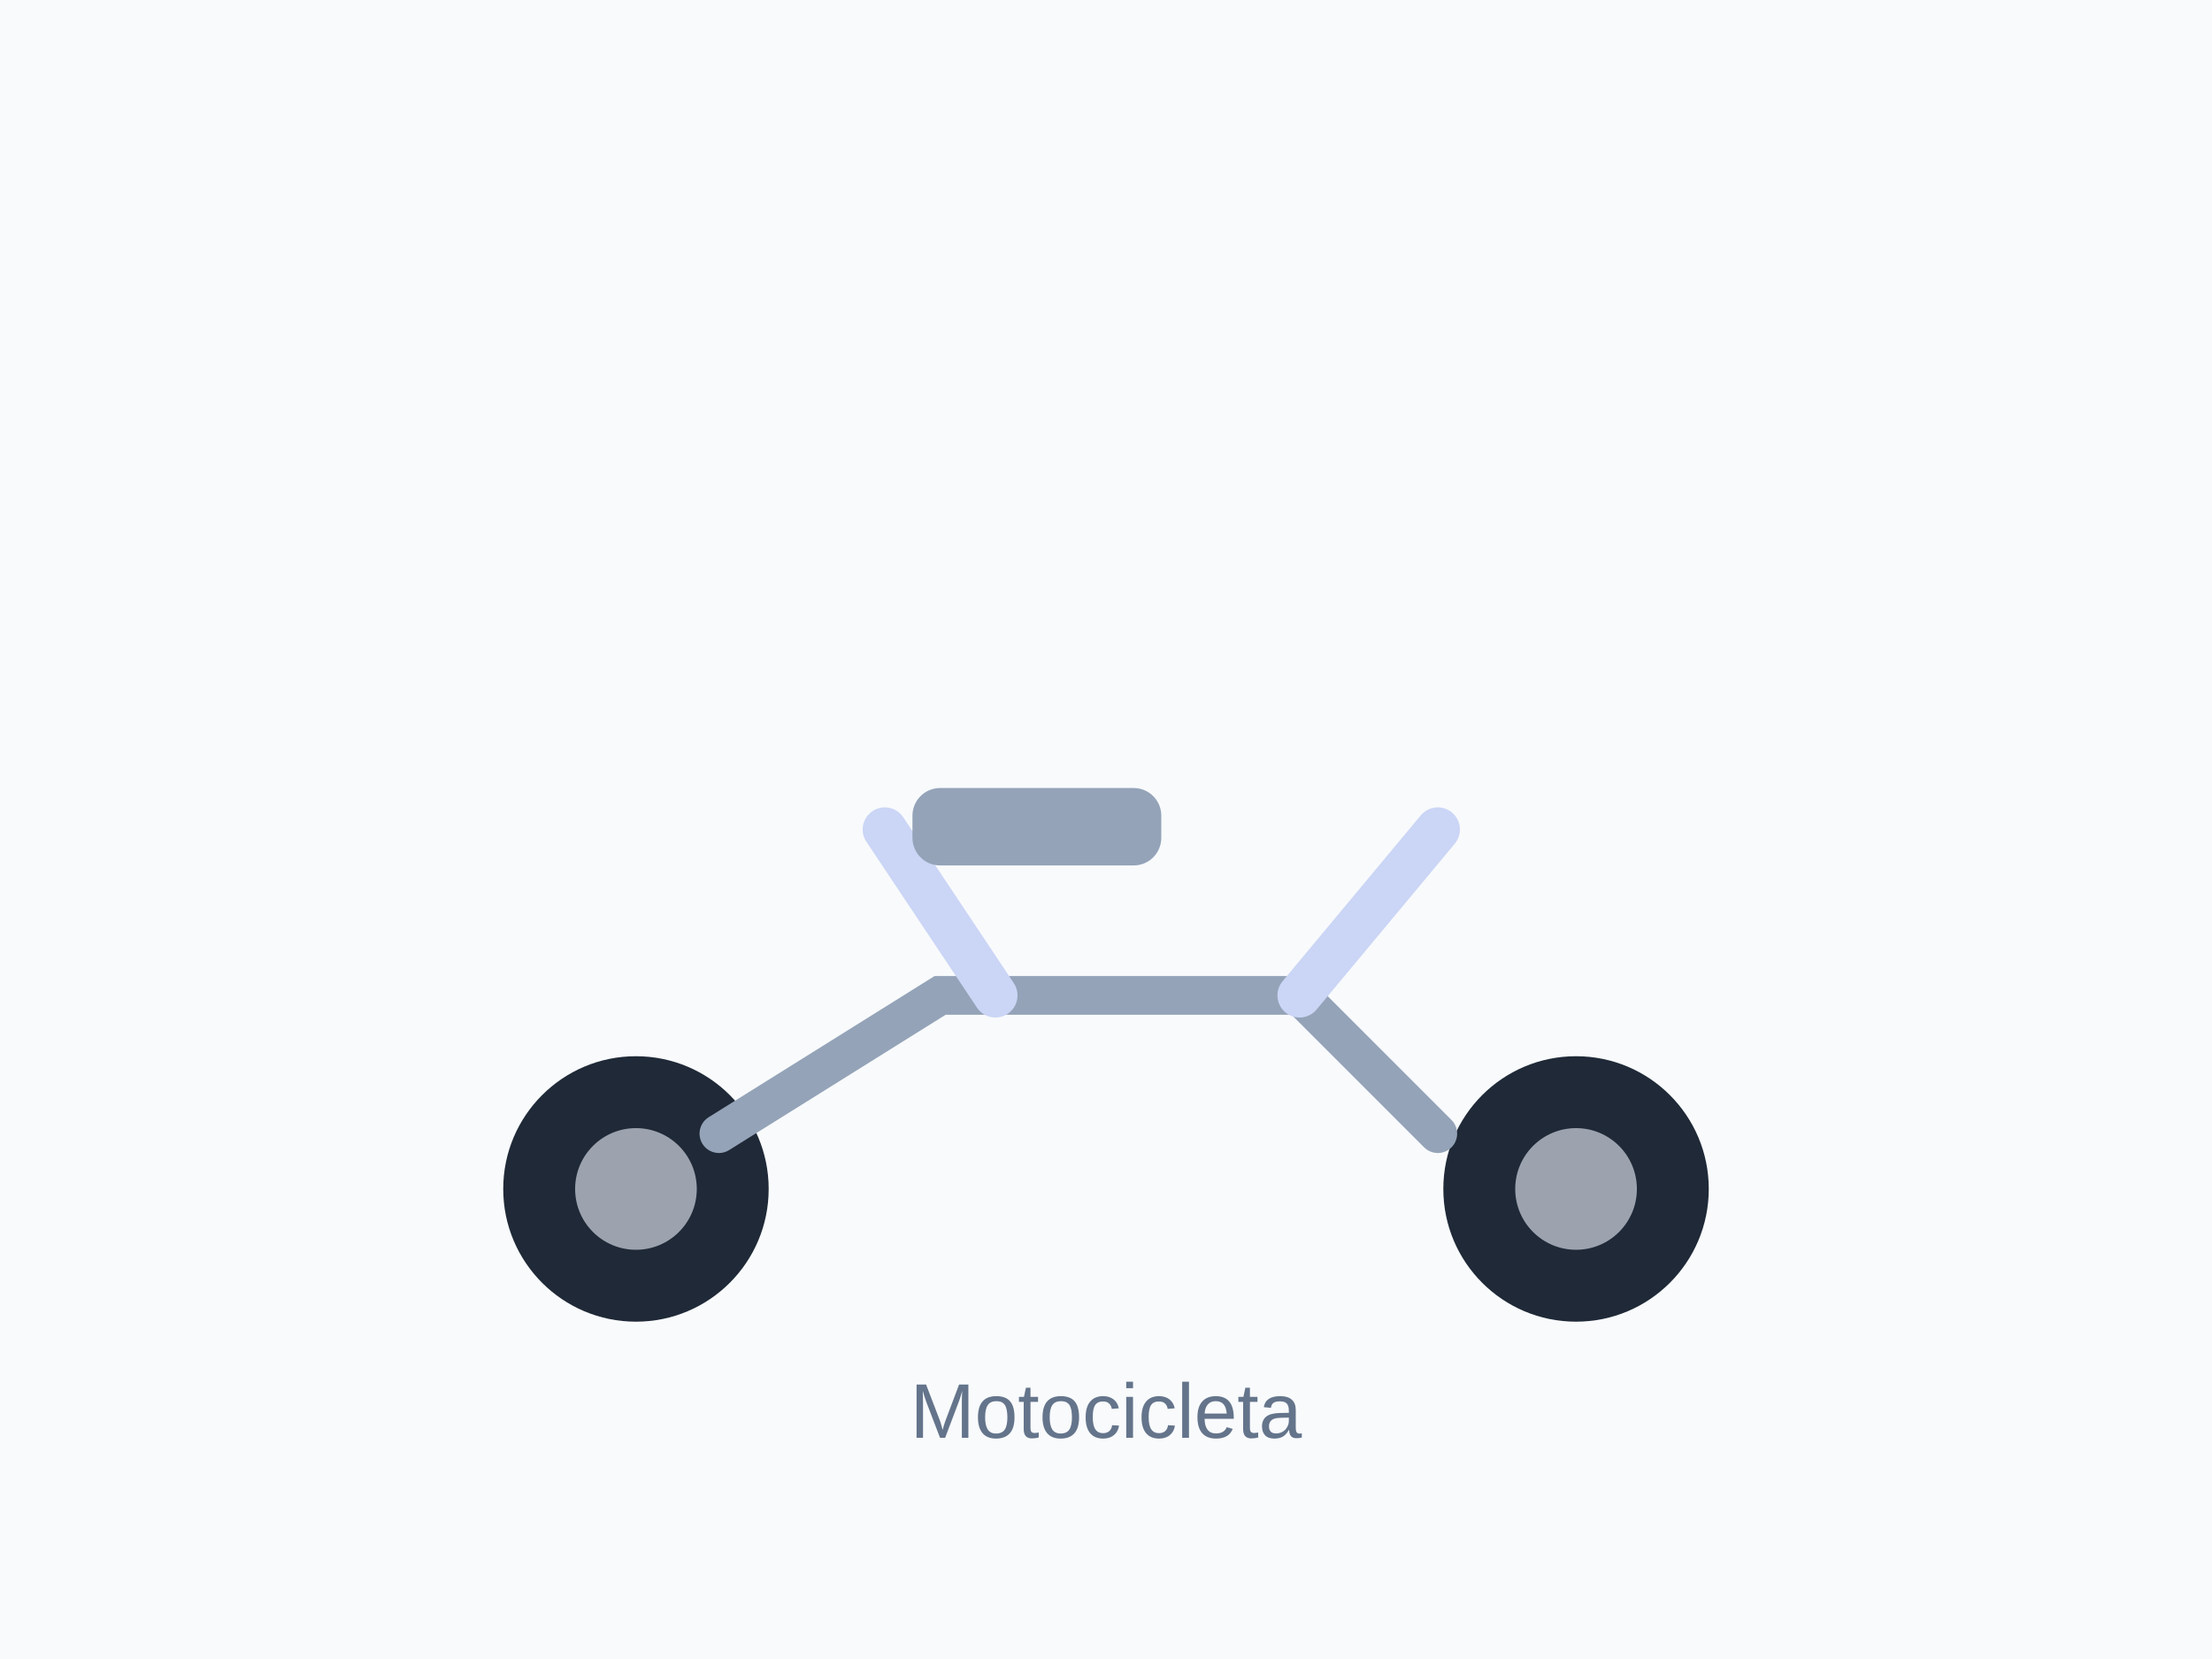
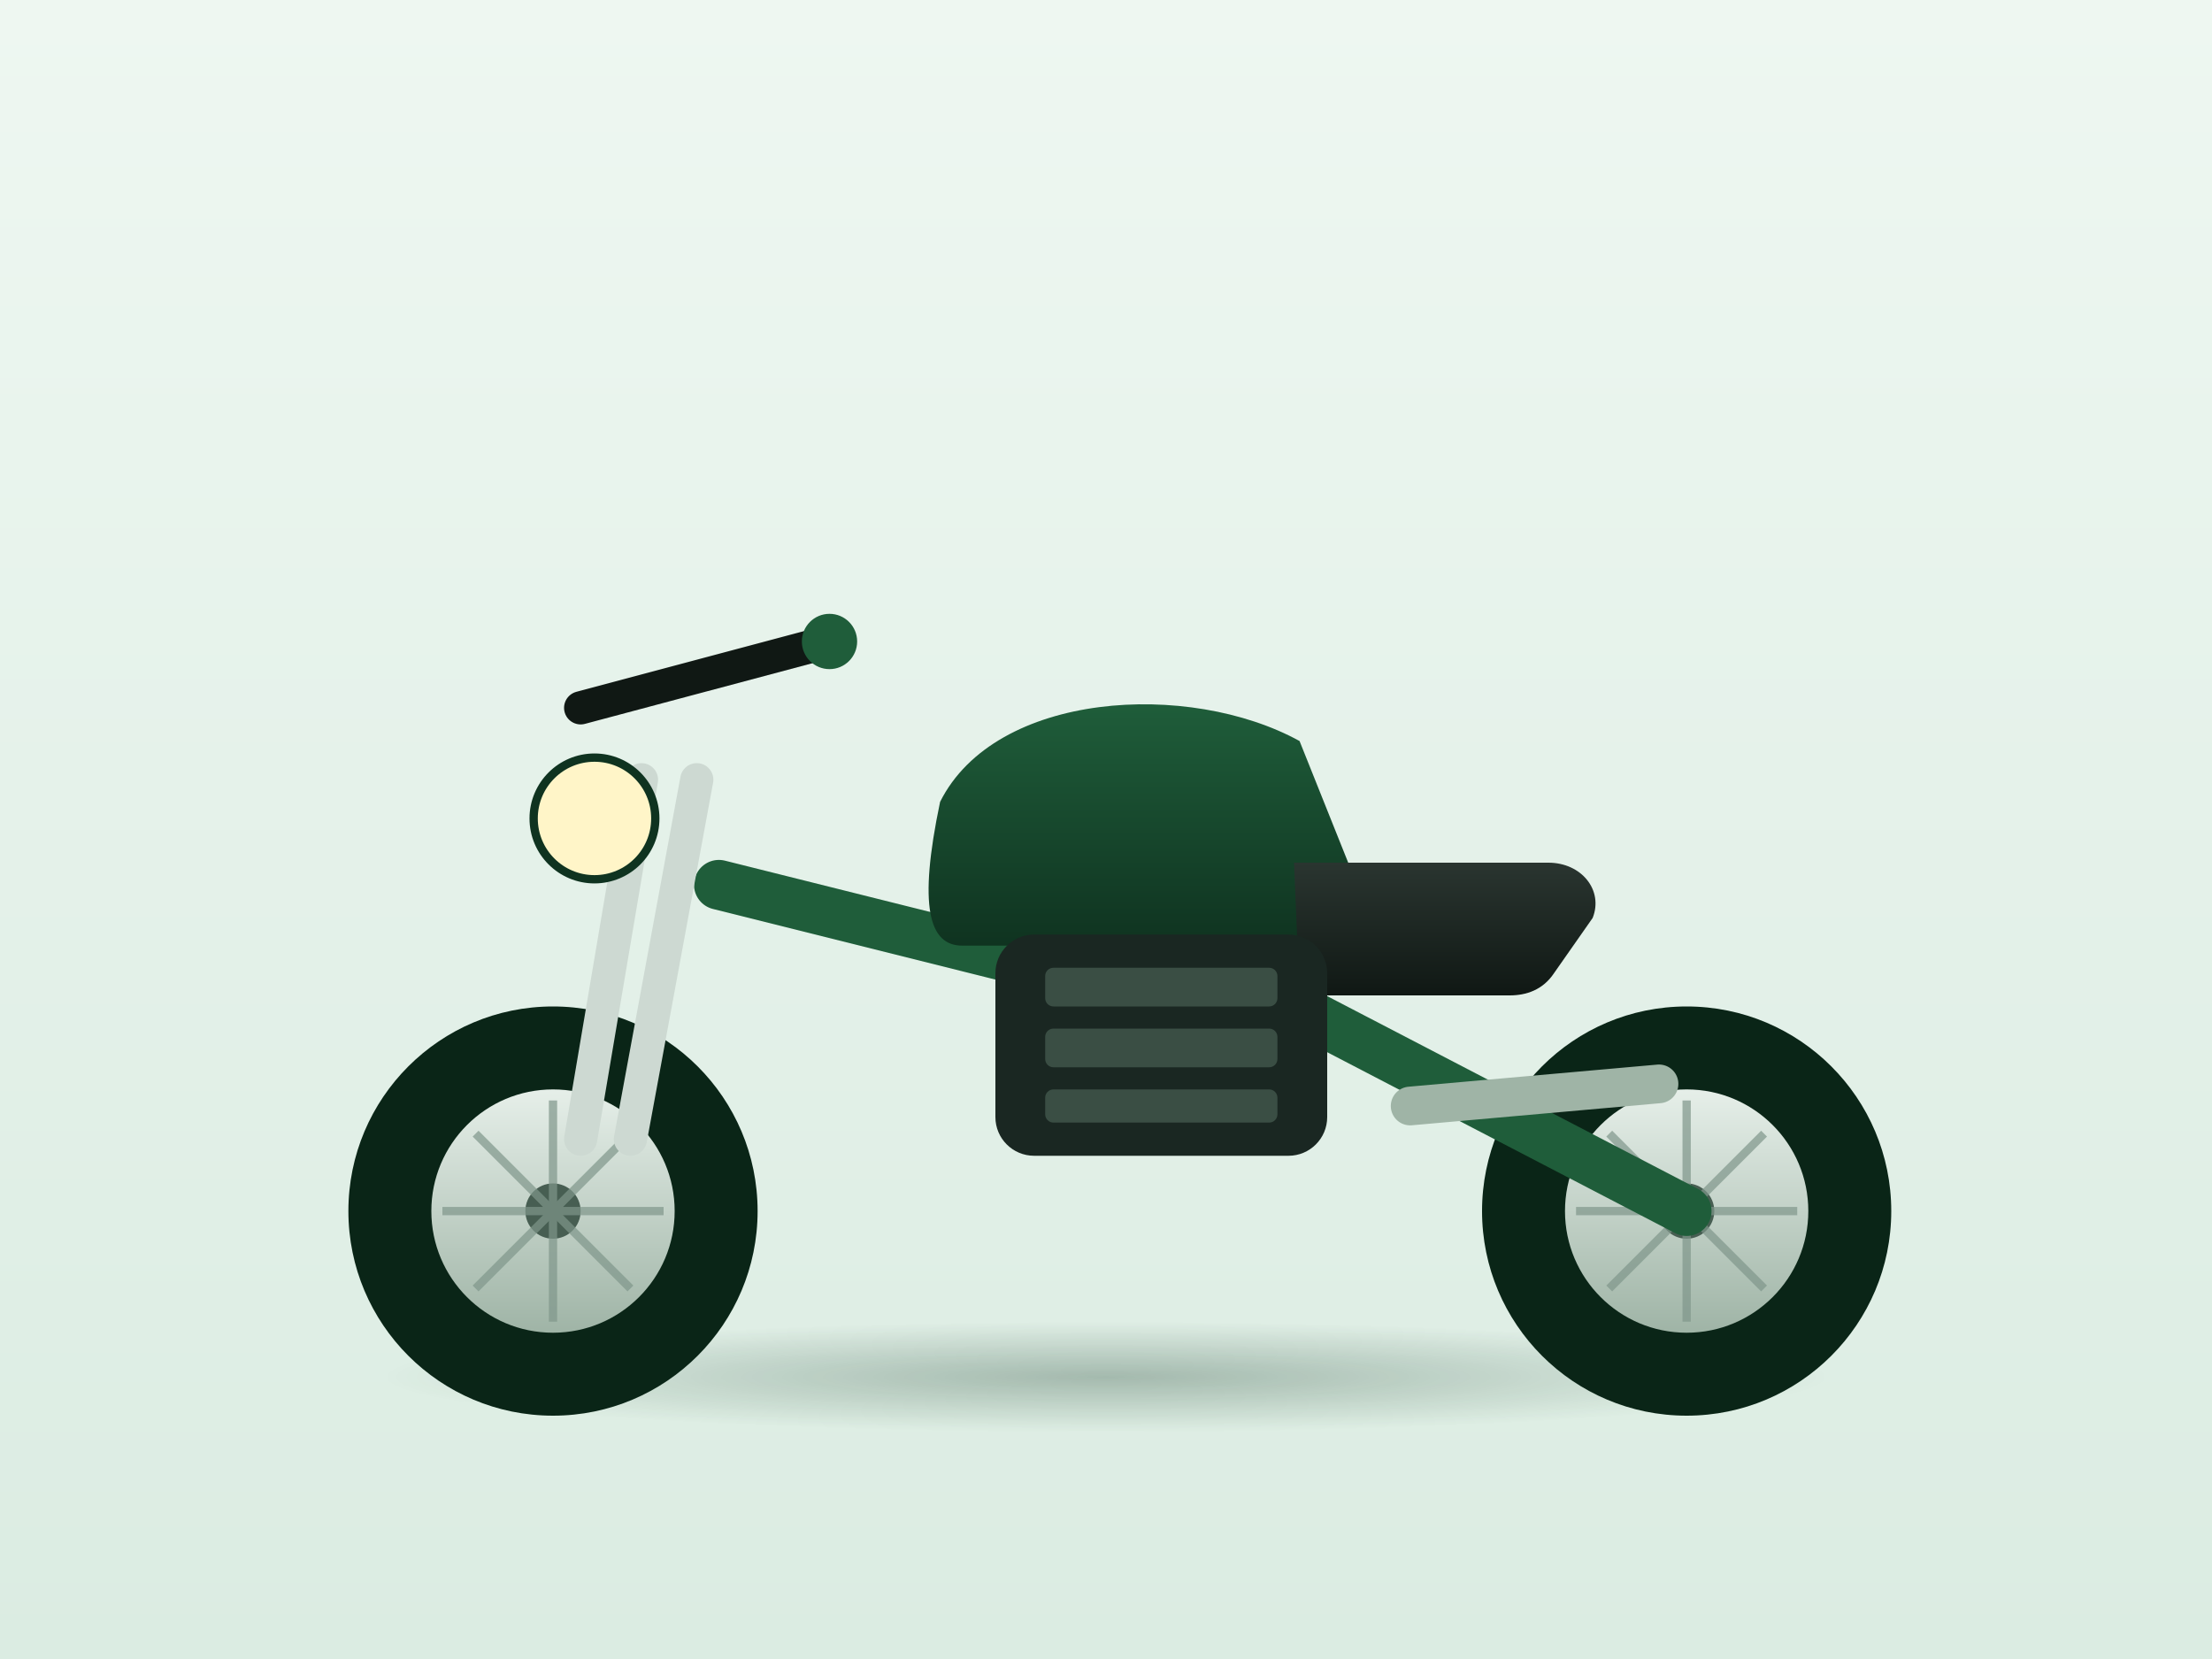
- <svg xmlns="http://www.w3.org/2000/svg" width="800" height="600" viewBox="0 0 800 600" fill="none">
-   <rect width="800" height="600" fill="#f8fafc" />
-   <circle cx="230" cy="430" r="48" fill="#1f2937" />
-   <circle cx="570" cy="430" r="48" fill="#1f2937" />
-   <circle cx="230" cy="430" r="22" fill="#9ca3af" />
-   <circle cx="570" cy="430" r="22" fill="#9ca3af" />
-   <path d="M260 410 L340 360 H470 L520 410" stroke="#94a3b8" stroke-width="14" stroke-linecap="round" />
-   <path d="M360 360 L320 300" stroke="#cbd5f5" stroke-width="16" stroke-linecap="round" />
-   <path d="M470 360 L520 300" stroke="#cbd5f5" stroke-width="16" stroke-linecap="round" />
-   <rect x="330" y="285" width="90" height="28" rx="10" fill="#94a3b8" />
-   <text x="400" y="520" text-anchor="middle" font-family="Arial, sans-serif" font-size="28" fill="#64748b">Motocicleta</text>
+ <svg xmlns="http://www.w3.org/2000/svg" width="800" height="600" viewBox="0 0 800 600" fill="none" role="img" aria-label="Motocicleta">
+   <defs>
+     <linearGradient id="bgMoto" x1="0" y1="0" x2="0" y2="1">
+       <stop offset="0%" stop-color="#eef7f1" />
+       <stop offset="100%" stop-color="#dbece2" />
+     </linearGradient>
+     <linearGradient id="tankMoto" x1="0" y1="0" x2="0" y2="1">
+       <stop offset="0%" stop-color="#1f5d3a" />
+       <stop offset="100%" stop-color="#0f3320" />
+     </linearGradient>
+     <linearGradient id="seatMoto" x1="0" y1="0" x2="0" y2="1">
+       <stop offset="0%" stop-color="#2a3530" />
+       <stop offset="100%" stop-color="#101814" />
+     </linearGradient>
+     <linearGradient id="rimMoto" x1="0" y1="0" x2="0" y2="1">
+       <stop offset="0%" stop-color="#e6efe9" />
+       <stop offset="100%" stop-color="#9fb4a6" />
+     </linearGradient>
+     <radialGradient id="shadowMoto" cx="0.5" cy="0.5" r="0.5">
+       <stop offset="0%" stop-color="#0f3320" stop-opacity="0.28" />
+       <stop offset="100%" stop-color="#0f3320" stop-opacity="0" />
+     </radialGradient>
+   </defs>
+   <rect width="800" height="600" fill="url(#bgMoto)" />
+   <ellipse cx="400" cy="498" rx="260" ry="20" fill="url(#shadowMoto)" />
+   <circle cx="610" cy="438" r="74" fill="#0a2517" />
+   <circle cx="610" cy="438" r="44" fill="url(#rimMoto)" />
+   <circle cx="610" cy="438" r="10" fill="#475e52" />
+   <g stroke="#7f968a" stroke-width="3" opacity="0.7">
+     <line x1="610" y1="398" x2="610" y2="478" />
+     <line x1="570" y1="438" x2="650" y2="438" />
+     <line x1="582" y1="410" x2="638" y2="466" />
+     <line x1="638" y1="410" x2="582" y2="466" />
+   </g>
+   <circle cx="200" cy="438" r="74" fill="#0a2517" />
+   <circle cx="200" cy="438" r="44" fill="url(#rimMoto)" />
+   <circle cx="200" cy="438" r="10" fill="#475e52" />
+   <g stroke="#7f968a" stroke-width="3" opacity="0.7">
+     <line x1="200" y1="398" x2="200" y2="478" />
+     <line x1="160" y1="438" x2="240" y2="438" />
+     <line x1="172" y1="410" x2="228" y2="466" />
+     <line x1="228" y1="410" x2="172" y2="466" />
+   </g>
+   <path d="M460 360 L610 438" stroke="#1f5d3a" stroke-width="18" stroke-linecap="round" />
+   <path d="M260 320 L420 360" stroke="#1f5d3a" stroke-width="18" stroke-linecap="round" />
+   <path d="M340 290            C360 250 430 246 470 268            L490 318            C492 332 482 342 468 342            H348            C336 342 332 328 340 290 Z" fill="url(#tankMoto)" />
+   <path d="M468 312            H560            C572 312 580 322 576 332            L562 352            C558 358 552 360 546 360            H470            Z" fill="url(#seatMoto)" />
+   <rect x="360" y="338" width="120" height="80" rx="14" fill="#1a2722" />
+   <rect x="378" y="350" width="84" height="14" rx="3" fill="#3a4e44" />
+   <rect x="378" y="372" width="84" height="14" rx="3" fill="#3a4e44" />
+   <rect x="378" y="394" width="84" height="12" rx="3" fill="#3a4e44" />
+   <path d="M232 282 L210 412" stroke="#cdd9d2" stroke-width="12" stroke-linecap="round" />
+   <path d="M252 282 L228 412" stroke="#cdd9d2" stroke-width="12" stroke-linecap="round" />
+   <path d="M210 256 L300 232" stroke="#101814" stroke-width="12" stroke-linecap="round" />
+   <circle cx="300" cy="232" r="10" fill="#1f5d3a" />
+   <circle cx="215" cy="296" r="22" fill="#fff5c8" stroke="#0f3320" stroke-width="3" />
+   <path d="M510 400 L600 392" stroke="#9fb4a6" stroke-width="14" stroke-linecap="round" />
</svg>
